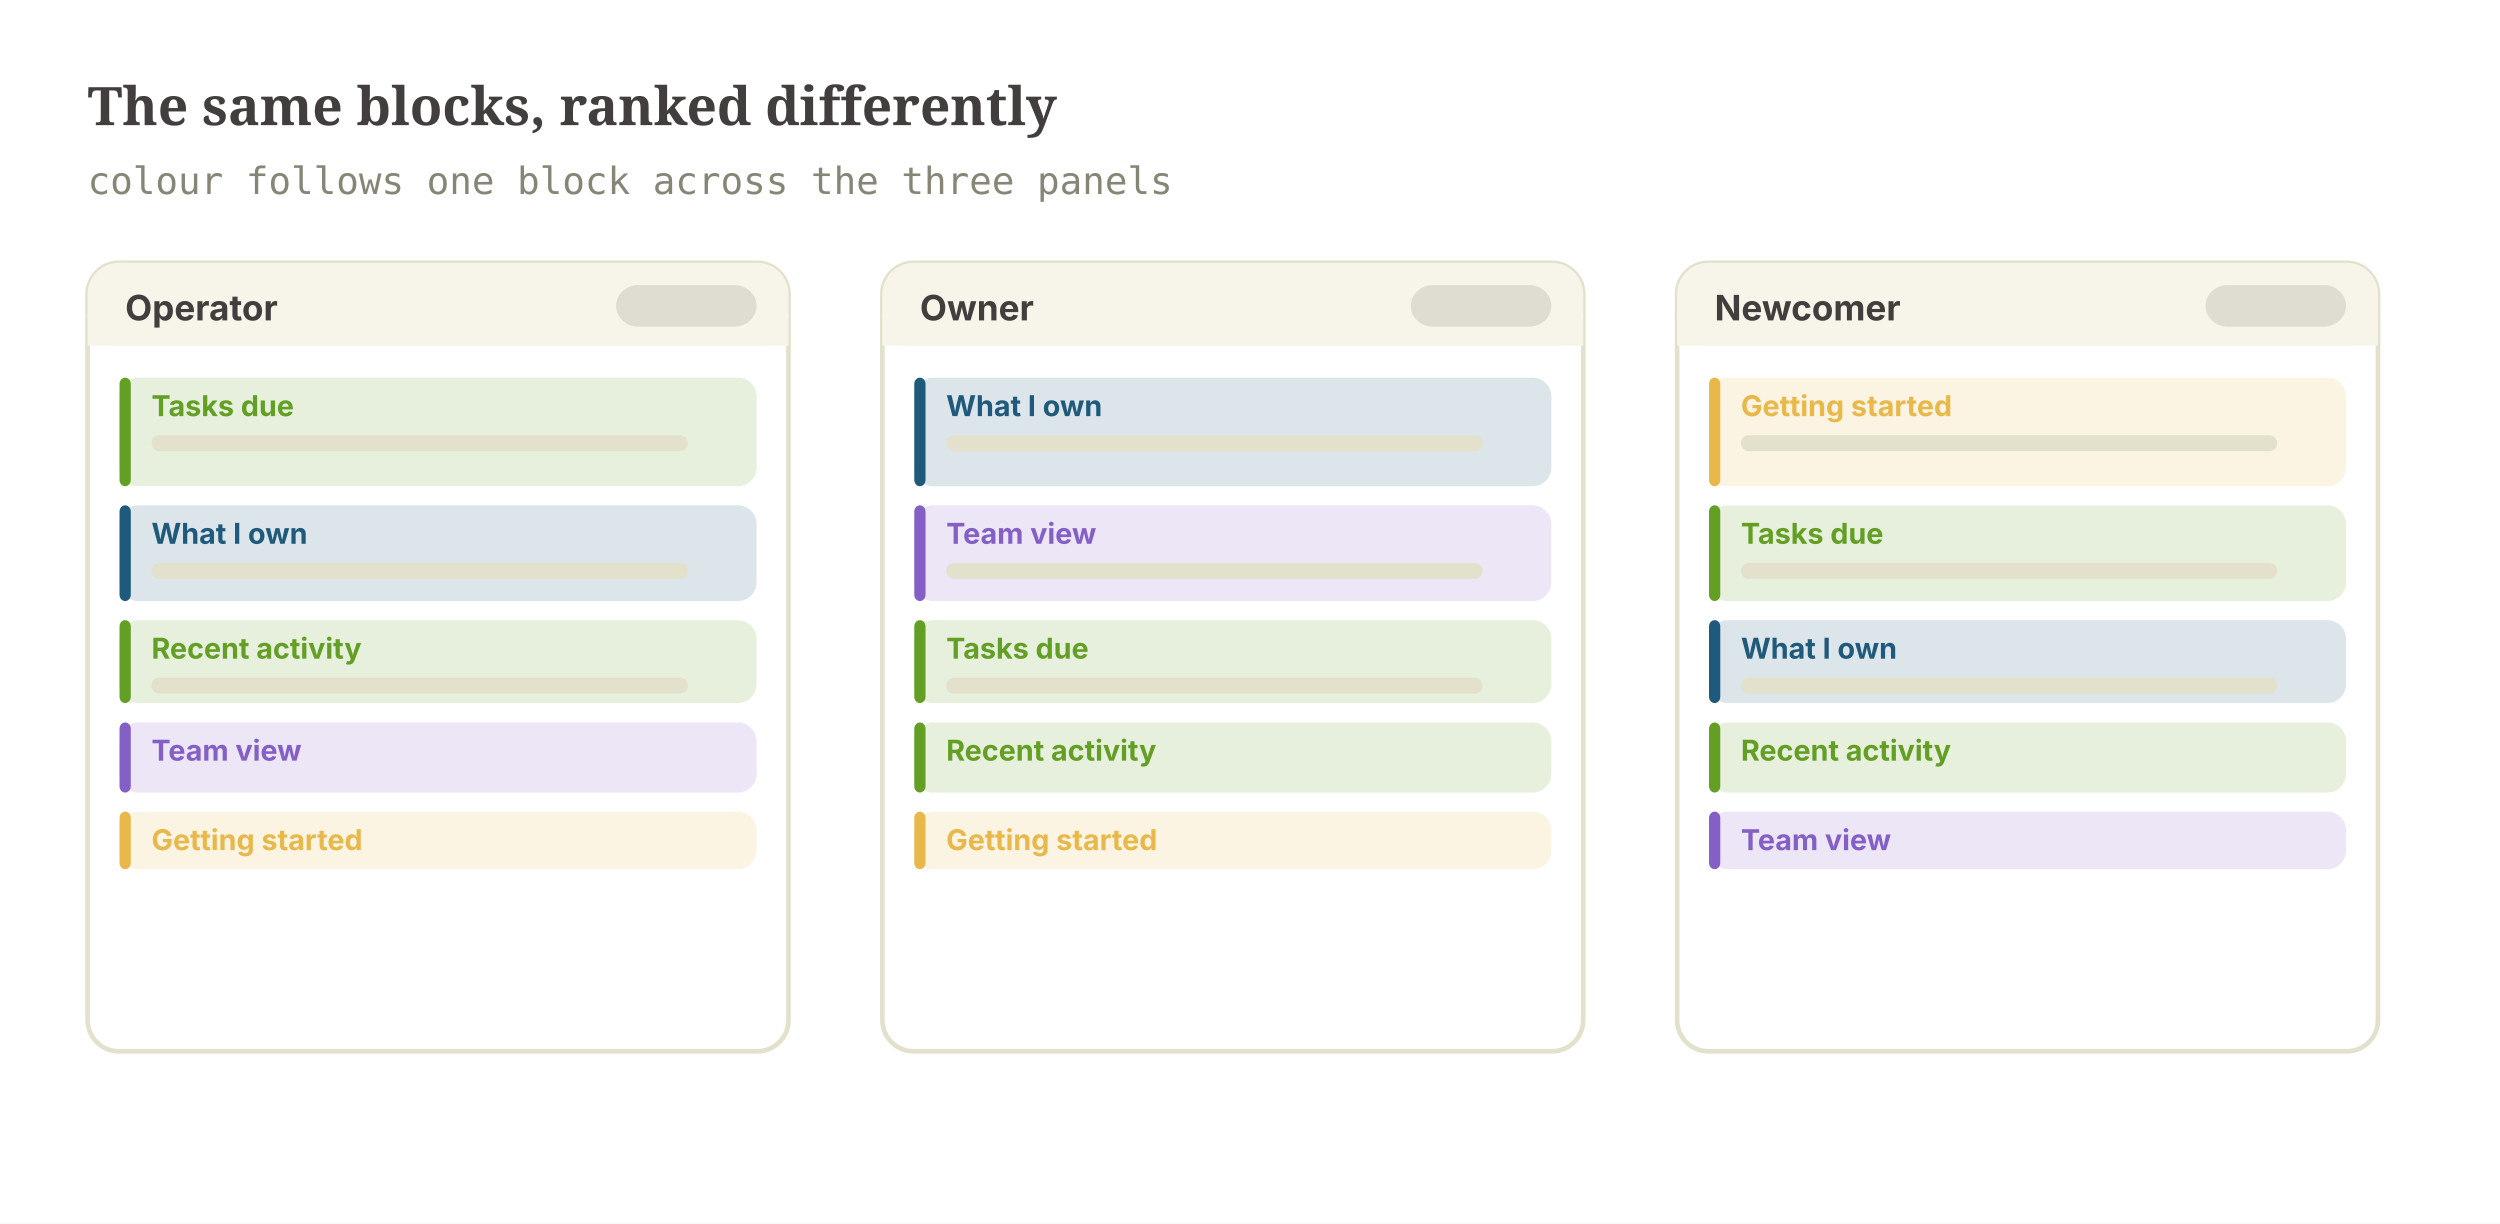
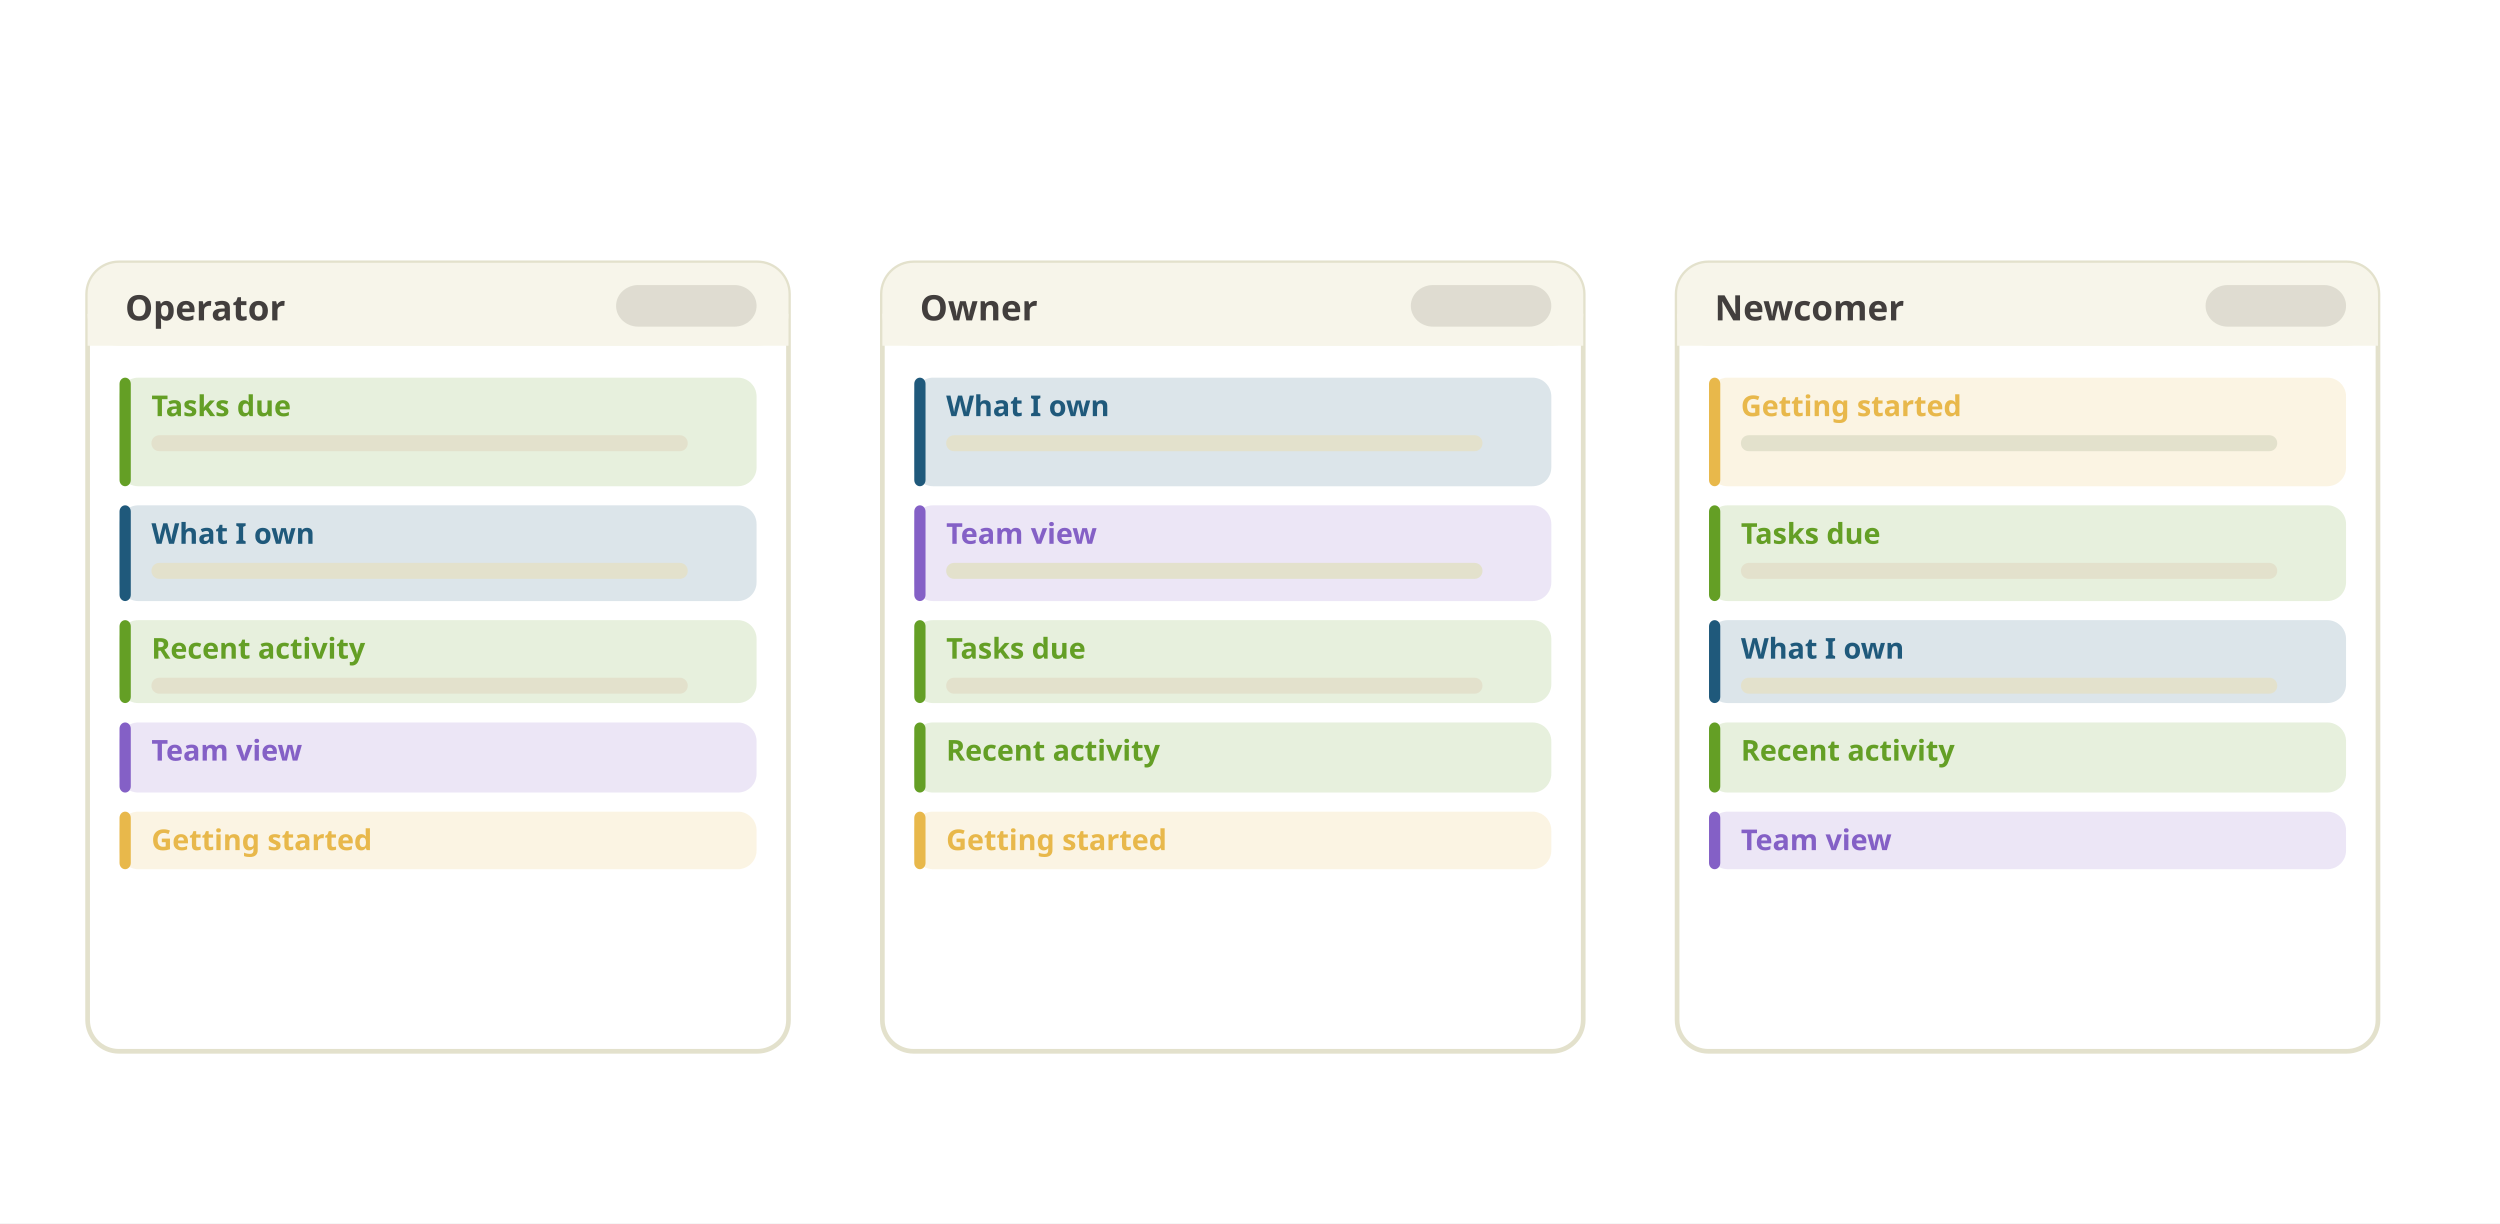
<svg xmlns="http://www.w3.org/2000/svg" width="799" height="391" viewBox="0 0 799 391" fill="none">
  <rect x="0.0" y="0.0" width="799.0" height="391.0" rx="0.0" fill="#FFFFFF" />
-   <text x="28.0" y="40.0" font-family="'Fraunces',serif" font-size="17" font-weight="600" fill="#423E3D" text-anchor="start">The same blocks, ranked differently</text>
-   <text x="28.0" y="62.0" font-family="'JetBrains Mono',monospace" font-size="12" font-weight="400" fill="#878676" text-anchor="start">colour follows one block across the three panels</text>
  <rect x="28.0" y="84.0" width="224.0" height="252.0" rx="10.0" fill="#FFFFFF" stroke="#E3E1CC" stroke-width="1.5" />
  <rect x="28.0" y="84.0" width="224.0" height="26.5" rx="10.0" fill="#F7F5EA" />
  <rect x="28.0" y="100.3" width="224.0" height="10.2" rx="0.0" fill="#F7F5EA" />
-   <text x="40.0" y="102.4" font-family="'Inter',sans-serif" font-size="11.22" font-weight="700" fill="#423E3D" text-anchor="start">Operator</text>
+   <text x="40.0" y="102.4" font-family="'Clover',sans-serif" font-size="11.22" font-weight="700" fill="#423E3D" text-anchor="start">Operator</text>
  <rect x="196.9" y="91.1" width="44.9" height="13.3" rx="7.1" fill="#878676" opacity="0.22" />
  <rect x="38.2" y="120.7" width="203.6" height="34.7" rx="6.0" fill="#649F25" opacity="0.16" />
  <rect x="38.2" y="120.7" width="3.6" height="34.7" rx="2.0" fill="#649F25" />
-   <text x="48.4" y="133.0" font-family="'Inter',sans-serif" font-size="9.18" font-weight="700" fill="#649F25" text-anchor="start">Tasks due</text>
+   <text x="48.4" y="133.0" font-family="'Clover',sans-serif" font-size="9.18" font-weight="700" fill="#649F25" text-anchor="start">Tasks due</text>
  <rect x="48.4" y="139.1" width="171.4" height="5.1" rx="2.5" fill="#E3E1CC" />
  <rect x="38.2" y="161.5" width="203.6" height="30.6" rx="6.0" fill="#1F597B" opacity="0.16" />
  <rect x="38.2" y="161.5" width="3.6" height="30.6" rx="2.0" fill="#1F597B" />
-   <text x="48.4" y="173.8" font-family="'Inter',sans-serif" font-size="9.18" font-weight="700" fill="#1F597B" text-anchor="start">What I own</text>
+   <text x="48.4" y="173.8" font-family="'Clover',sans-serif" font-size="9.18" font-weight="700" fill="#1F597B" text-anchor="start">What I own</text>
  <rect x="48.4" y="179.9" width="171.4" height="5.1" rx="2.5" fill="#E3E1CC" />
  <rect x="38.2" y="198.2" width="203.6" height="26.5" rx="6.0" fill="#649F25" opacity="0.16" />
  <rect x="38.2" y="198.2" width="3.6" height="26.5" rx="2.0" fill="#649F25" />
-   <text x="48.4" y="210.5" font-family="'Inter',sans-serif" font-size="9.18" font-weight="700" fill="#649F25" text-anchor="start">Recent activity</text>
+   <text x="48.4" y="210.5" font-family="'Clover',sans-serif" font-size="9.18" font-weight="700" fill="#649F25" text-anchor="start">Recent activity</text>
  <rect x="48.4" y="216.6" width="171.4" height="5.1" rx="2.5" fill="#E3E1CC" />
  <rect x="38.2" y="230.9" width="203.6" height="22.4" rx="6.0" fill="#8460C6" opacity="0.16" />
  <rect x="38.2" y="230.9" width="3.6" height="22.4" rx="2.0" fill="#8460C6" />
-   <text x="48.4" y="243.1" font-family="'Inter',sans-serif" font-size="9.18" font-weight="700" fill="#8460C6" text-anchor="start">Team view</text>
+   <text x="48.4" y="243.1" font-family="'Clover',sans-serif" font-size="9.18" font-weight="700" fill="#8460C6" text-anchor="start">Team view</text>
  <rect x="38.2" y="259.4" width="203.6" height="18.4" rx="6.0" fill="#E8B84B" opacity="0.16" />
  <rect x="38.2" y="259.4" width="3.6" height="18.4" rx="2.0" fill="#E8B84B" />
-   <text x="48.4" y="271.7" font-family="'Inter',sans-serif" font-size="9.18" font-weight="700" fill="#E8B84B" text-anchor="start">Getting started</text>
+   <text x="48.4" y="271.7" font-family="'Clover',sans-serif" font-size="9.18" font-weight="700" fill="#E8B84B" text-anchor="start">Getting started</text>
  <rect x="282.0" y="84.0" width="224.0" height="252.0" rx="10.0" fill="#FFFFFF" stroke="#E3E1CC" stroke-width="1.5" />
  <rect x="282.0" y="84.0" width="224.0" height="26.5" rx="10.0" fill="#F7F5EA" />
  <rect x="282.0" y="100.3" width="224.0" height="10.2" rx="0.0" fill="#F7F5EA" />
-   <text x="294.0" y="102.4" font-family="'Inter',sans-serif" font-size="11.22" font-weight="700" fill="#423E3D" text-anchor="start">Owner</text>
+   <text x="294.0" y="102.4" font-family="'Clover',sans-serif" font-size="11.22" font-weight="700" fill="#423E3D" text-anchor="start">Owner</text>
  <rect x="450.9" y="91.1" width="44.9" height="13.3" rx="7.1" fill="#878676" opacity="0.22" />
  <rect x="292.2" y="120.7" width="203.6" height="34.7" rx="6.0" fill="#1F597B" opacity="0.16" />
  <rect x="292.2" y="120.7" width="3.6" height="34.7" rx="2.0" fill="#1F597B" />
-   <text x="302.4" y="133.0" font-family="'Inter',sans-serif" font-size="9.18" font-weight="700" fill="#1F597B" text-anchor="start">What I own</text>
+   <text x="302.4" y="133.0" font-family="'Clover',sans-serif" font-size="9.18" font-weight="700" fill="#1F597B" text-anchor="start">What I own</text>
  <rect x="302.4" y="139.1" width="171.4" height="5.1" rx="2.5" fill="#E3E1CC" />
  <rect x="292.2" y="161.5" width="203.6" height="30.6" rx="6.0" fill="#8460C6" opacity="0.16" />
  <rect x="292.2" y="161.5" width="3.6" height="30.6" rx="2.0" fill="#8460C6" />
-   <text x="302.4" y="173.8" font-family="'Inter',sans-serif" font-size="9.18" font-weight="700" fill="#8460C6" text-anchor="start">Team view</text>
+   <text x="302.4" y="173.8" font-family="'Clover',sans-serif" font-size="9.18" font-weight="700" fill="#8460C6" text-anchor="start">Team view</text>
  <rect x="302.4" y="179.9" width="171.4" height="5.1" rx="2.5" fill="#E3E1CC" />
  <rect x="292.2" y="198.2" width="203.6" height="26.5" rx="6.0" fill="#649F25" opacity="0.16" />
  <rect x="292.2" y="198.2" width="3.6" height="26.5" rx="2.0" fill="#649F25" />
-   <text x="302.4" y="210.5" font-family="'Inter',sans-serif" font-size="9.18" font-weight="700" fill="#649F25" text-anchor="start">Tasks due</text>
+   <text x="302.4" y="210.5" font-family="'Clover',sans-serif" font-size="9.18" font-weight="700" fill="#649F25" text-anchor="start">Tasks due</text>
  <rect x="302.4" y="216.6" width="171.4" height="5.1" rx="2.5" fill="#E3E1CC" />
  <rect x="292.2" y="230.9" width="203.6" height="22.4" rx="6.0" fill="#649F25" opacity="0.16" />
  <rect x="292.2" y="230.9" width="3.6" height="22.4" rx="2.0" fill="#649F25" />
-   <text x="302.4" y="243.1" font-family="'Inter',sans-serif" font-size="9.18" font-weight="700" fill="#649F25" text-anchor="start">Recent activity</text>
+   <text x="302.4" y="243.1" font-family="'Clover',sans-serif" font-size="9.18" font-weight="700" fill="#649F25" text-anchor="start">Recent activity</text>
  <rect x="292.2" y="259.4" width="203.6" height="18.4" rx="6.0" fill="#E8B84B" opacity="0.16" />
  <rect x="292.2" y="259.4" width="3.6" height="18.4" rx="2.0" fill="#E8B84B" />
-   <text x="302.4" y="271.7" font-family="'Inter',sans-serif" font-size="9.18" font-weight="700" fill="#E8B84B" text-anchor="start">Getting started</text>
+   <text x="302.4" y="271.7" font-family="'Clover',sans-serif" font-size="9.18" font-weight="700" fill="#E8B84B" text-anchor="start">Getting started</text>
  <rect x="536.0" y="84.0" width="224.0" height="252.0" rx="10.0" fill="#FFFFFF" stroke="#E3E1CC" stroke-width="1.5" />
  <rect x="536.0" y="84.0" width="224.0" height="26.5" rx="10.0" fill="#F7F5EA" />
  <rect x="536.0" y="100.3" width="224.0" height="10.2" rx="0.0" fill="#F7F5EA" />
-   <text x="548.0" y="102.4" font-family="'Inter',sans-serif" font-size="11.22" font-weight="700" fill="#423E3D" text-anchor="start">Newcomer</text>
+   <text x="548.0" y="102.4" font-family="'Clover',sans-serif" font-size="11.22" font-weight="700" fill="#423E3D" text-anchor="start">Newcomer</text>
  <rect x="704.9" y="91.1" width="44.9" height="13.3" rx="7.1" fill="#878676" opacity="0.22" />
  <rect x="546.2" y="120.7" width="203.6" height="34.7" rx="6.0" fill="#E8B84B" opacity="0.16" />
  <rect x="546.2" y="120.7" width="3.6" height="34.7" rx="2.0" fill="#E8B84B" />
-   <text x="556.4" y="133.0" font-family="'Inter',sans-serif" font-size="9.18" font-weight="700" fill="#E8B84B" text-anchor="start">Getting started</text>
+   <text x="556.4" y="133.0" font-family="'Clover',sans-serif" font-size="9.18" font-weight="700" fill="#E8B84B" text-anchor="start">Getting started</text>
  <rect x="556.4" y="139.1" width="171.4" height="5.1" rx="2.5" fill="#E3E1CC" />
  <rect x="546.2" y="161.5" width="203.6" height="30.6" rx="6.0" fill="#649F25" opacity="0.16" />
  <rect x="546.2" y="161.5" width="3.6" height="30.6" rx="2.0" fill="#649F25" />
-   <text x="556.4" y="173.8" font-family="'Inter',sans-serif" font-size="9.18" font-weight="700" fill="#649F25" text-anchor="start">Tasks due</text>
+   <text x="556.4" y="173.8" font-family="'Clover',sans-serif" font-size="9.18" font-weight="700" fill="#649F25" text-anchor="start">Tasks due</text>
  <rect x="556.4" y="179.9" width="171.4" height="5.1" rx="2.5" fill="#E3E1CC" />
  <rect x="546.2" y="198.2" width="203.6" height="26.5" rx="6.0" fill="#1F597B" opacity="0.16" />
  <rect x="546.2" y="198.2" width="3.6" height="26.5" rx="2.0" fill="#1F597B" />
-   <text x="556.4" y="210.5" font-family="'Inter',sans-serif" font-size="9.18" font-weight="700" fill="#1F597B" text-anchor="start">What I own</text>
+   <text x="556.4" y="210.5" font-family="'Clover',sans-serif" font-size="9.18" font-weight="700" fill="#1F597B" text-anchor="start">What I own</text>
  <rect x="556.4" y="216.6" width="171.4" height="5.1" rx="2.5" fill="#E3E1CC" />
  <rect x="546.2" y="230.9" width="203.6" height="22.4" rx="6.0" fill="#649F25" opacity="0.16" />
  <rect x="546.2" y="230.9" width="3.6" height="22.4" rx="2.0" fill="#649F25" />
-   <text x="556.4" y="243.1" font-family="'Inter',sans-serif" font-size="9.18" font-weight="700" fill="#649F25" text-anchor="start">Recent activity</text>
+   <text x="556.4" y="243.1" font-family="'Clover',sans-serif" font-size="9.18" font-weight="700" fill="#649F25" text-anchor="start">Recent activity</text>
  <rect x="546.2" y="259.4" width="203.6" height="18.4" rx="6.0" fill="#8460C6" opacity="0.16" />
  <rect x="546.2" y="259.4" width="3.6" height="18.4" rx="2.0" fill="#8460C6" />
-   <text x="556.4" y="271.7" font-family="'Inter',sans-serif" font-size="9.18" font-weight="700" fill="#8460C6" text-anchor="start">Team view</text>
+   <text x="556.4" y="271.7" font-family="'Clover',sans-serif" font-size="9.18" font-weight="700" fill="#8460C6" text-anchor="start">Team view</text>
</svg>
